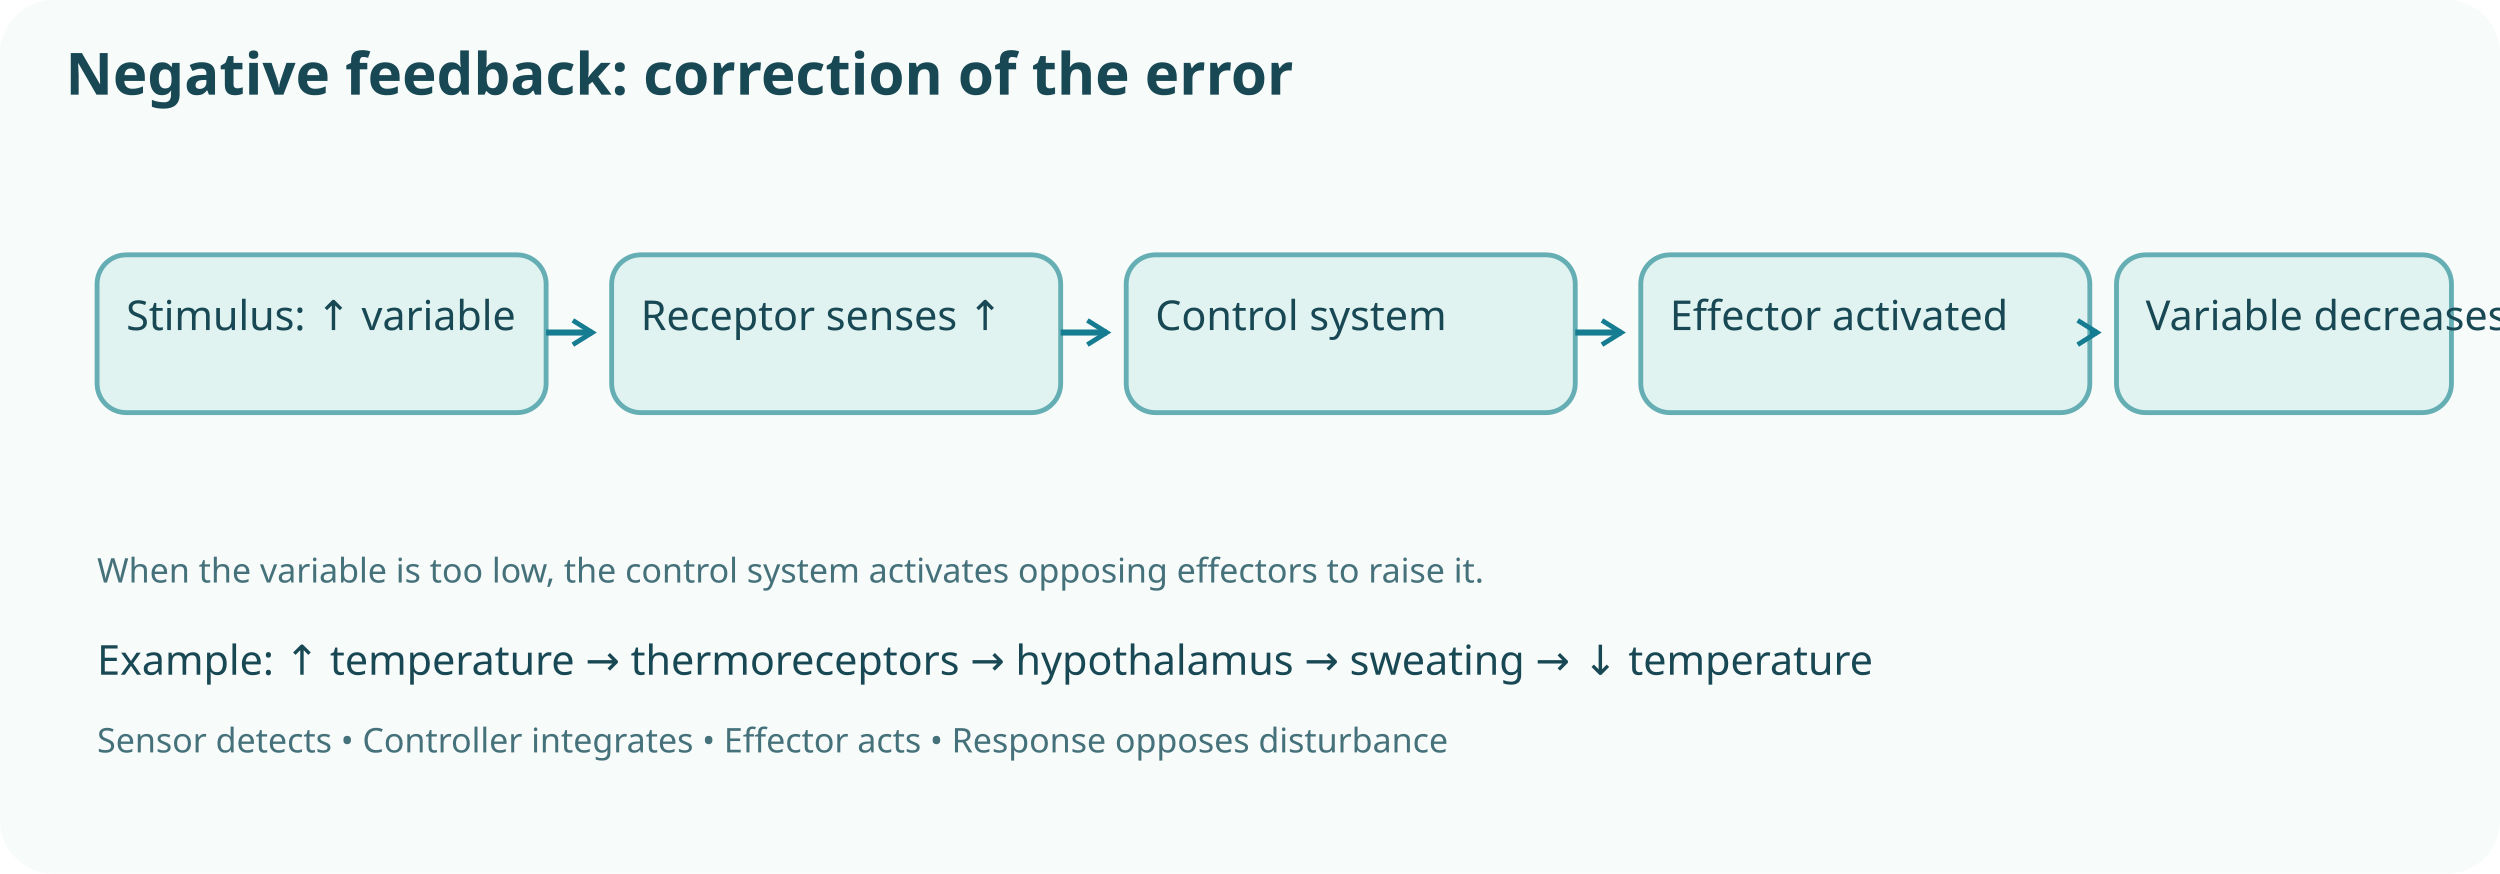
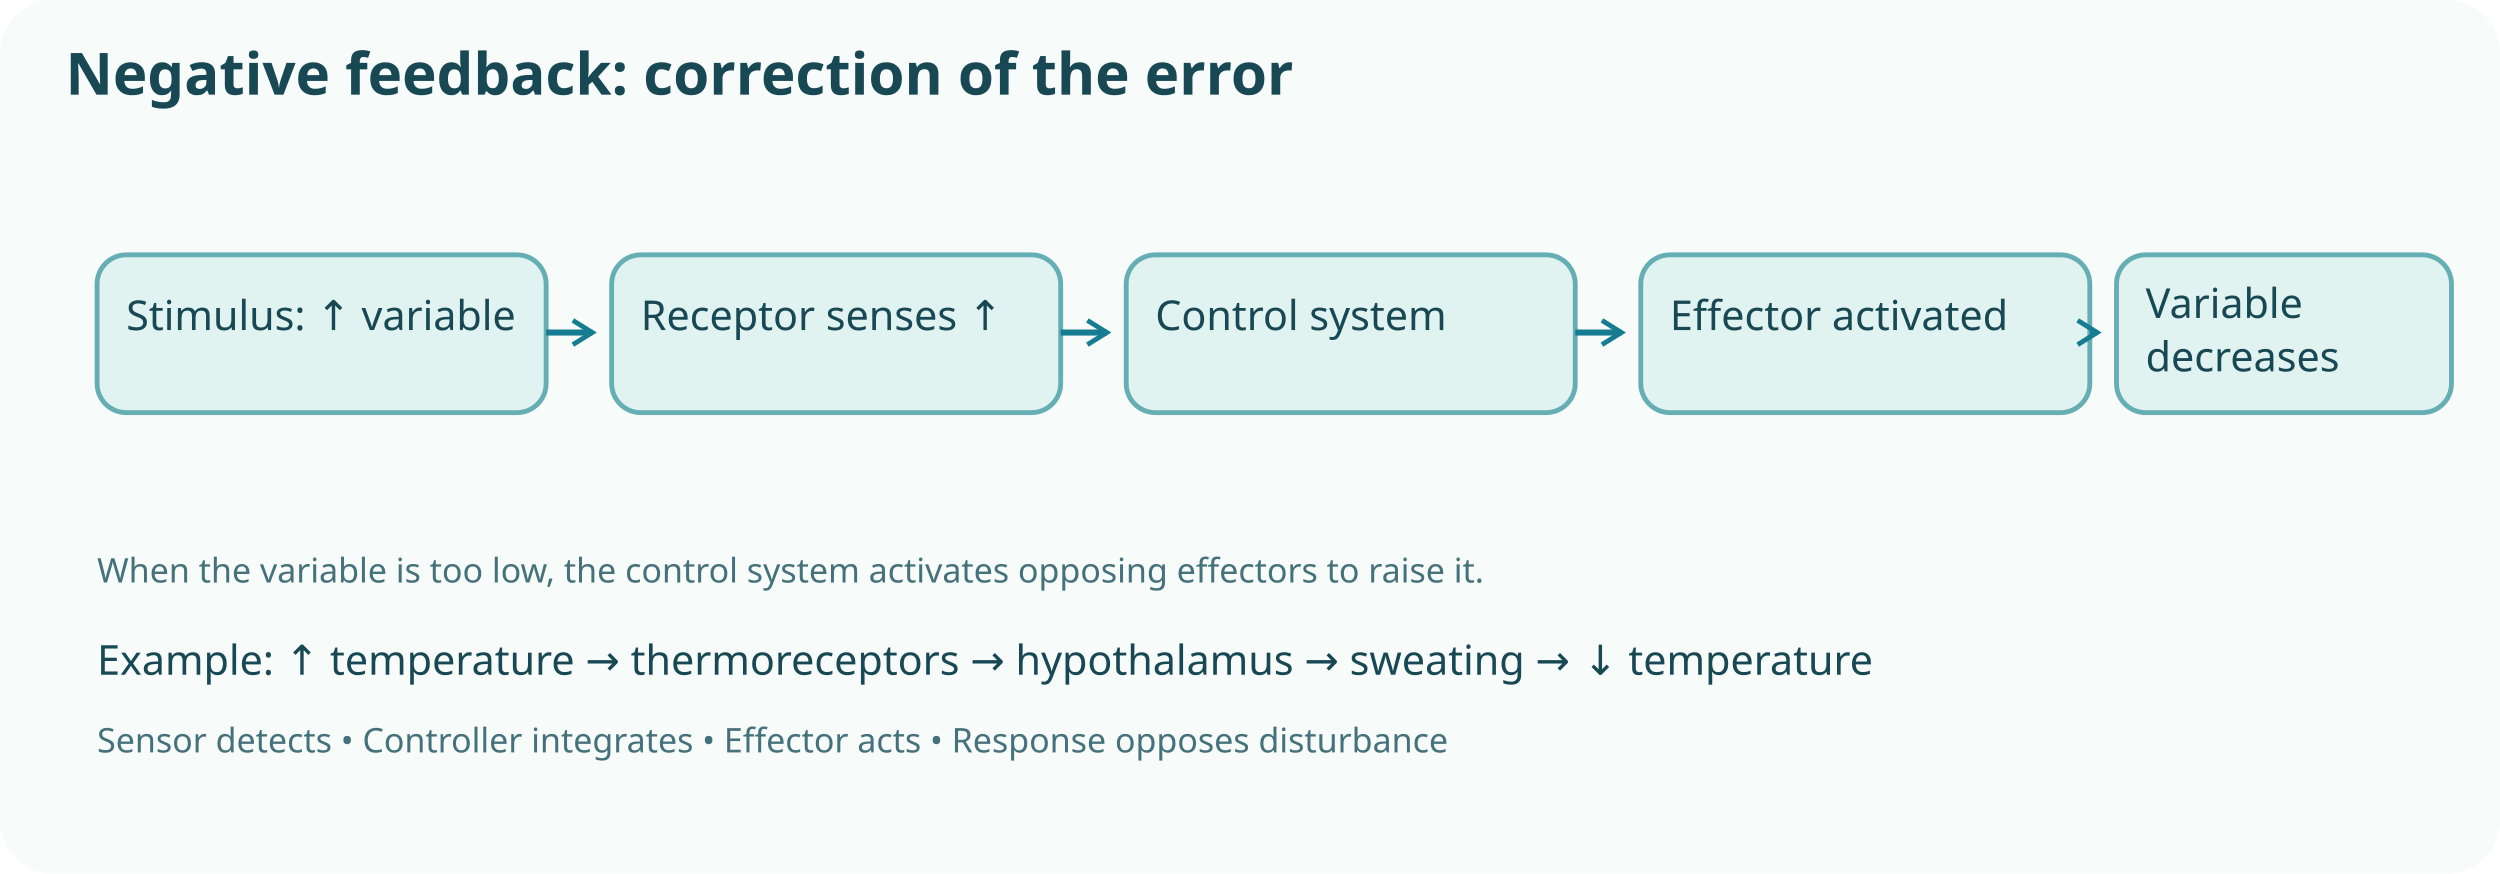
<svg xmlns="http://www.w3.org/2000/svg" viewBox="0 0 1030 360" width="1030" height="360" role="img">
  <rect width="1030" height="360" fill="#f7fbfa" rx="22" />
  <style>text{font:17px system-ui;fill:#184854}.head{font-size:24px;font-weight:700}.small{font-size:14px;fill:#45717b}.box{fill:#e1f3f1;stroke:#65aeb4;stroke-width:2}</style>
  <text x="27" y="39" class="head">Negative feedback: correction of the error</text>
  <rect class="box" x="40" y="105" width="185" height="65" rx="12" />
  <text x="52" y="136">Stimulus: ↑ variable</text>
  <path d="M225 137 L244 137" fill="none" stroke="#167c91" stroke-width="2.5" />
  <path d="M236 132 L244 137 L236 142" fill="none" stroke="#167c91" stroke-width="2" />
  <rect class="box" x="252" y="105" width="185" height="65" rx="12" />
  <text x="264" y="136">Receptor senses ↑</text>
  <path d="M437 137 L456 137" fill="none" stroke="#167c91" stroke-width="2.5" />
  <path d="M448 132 L456 137 L448 142" fill="none" stroke="#167c91" stroke-width="2" />
  <rect class="box" x="464" y="105" width="185" height="65" rx="12" />
  <text x="476" y="136">Control system</text>
  <path d="M649 137 L668 137" fill="none" stroke="#167c91" stroke-width="2.5" />
  <path d="M660 132 L668 137 L660 142" fill="none" stroke="#167c91" stroke-width="2" />
  <rect class="box" x="676" y="105" width="185" height="65" rx="12" />
  <text x="688" y="136">Effector activated</text>
  <path d="M861 137 L864 137" fill="none" stroke="#167c91" stroke-width="2.5" />
  <path d="M856 132 L864 137 L856 142" fill="none" stroke="#167c91" stroke-width="2" />
  <rect class="box" x="872" y="105" width="138" height="65" rx="12" />
-   <text x="884" y="136">Variable decreases</text>
+   <text x="884" y="131" font-size="16">Variable</text>
+   <text x="884" y="153" font-size="16">decreases</text>
  <text x="40" y="240" class="small">When the variable is too low, the control system activates opposing effectors to raise it.</text>
  <text x="40" y="278">Example: ↑ temperature → thermoreceptors → hypothalamus → sweating → ↓ temperature</text>
  <text x="40" y="310" class="small">Sensor detects • Controller integrates • Effector acts • Response opposes disturbance</text>
</svg>
